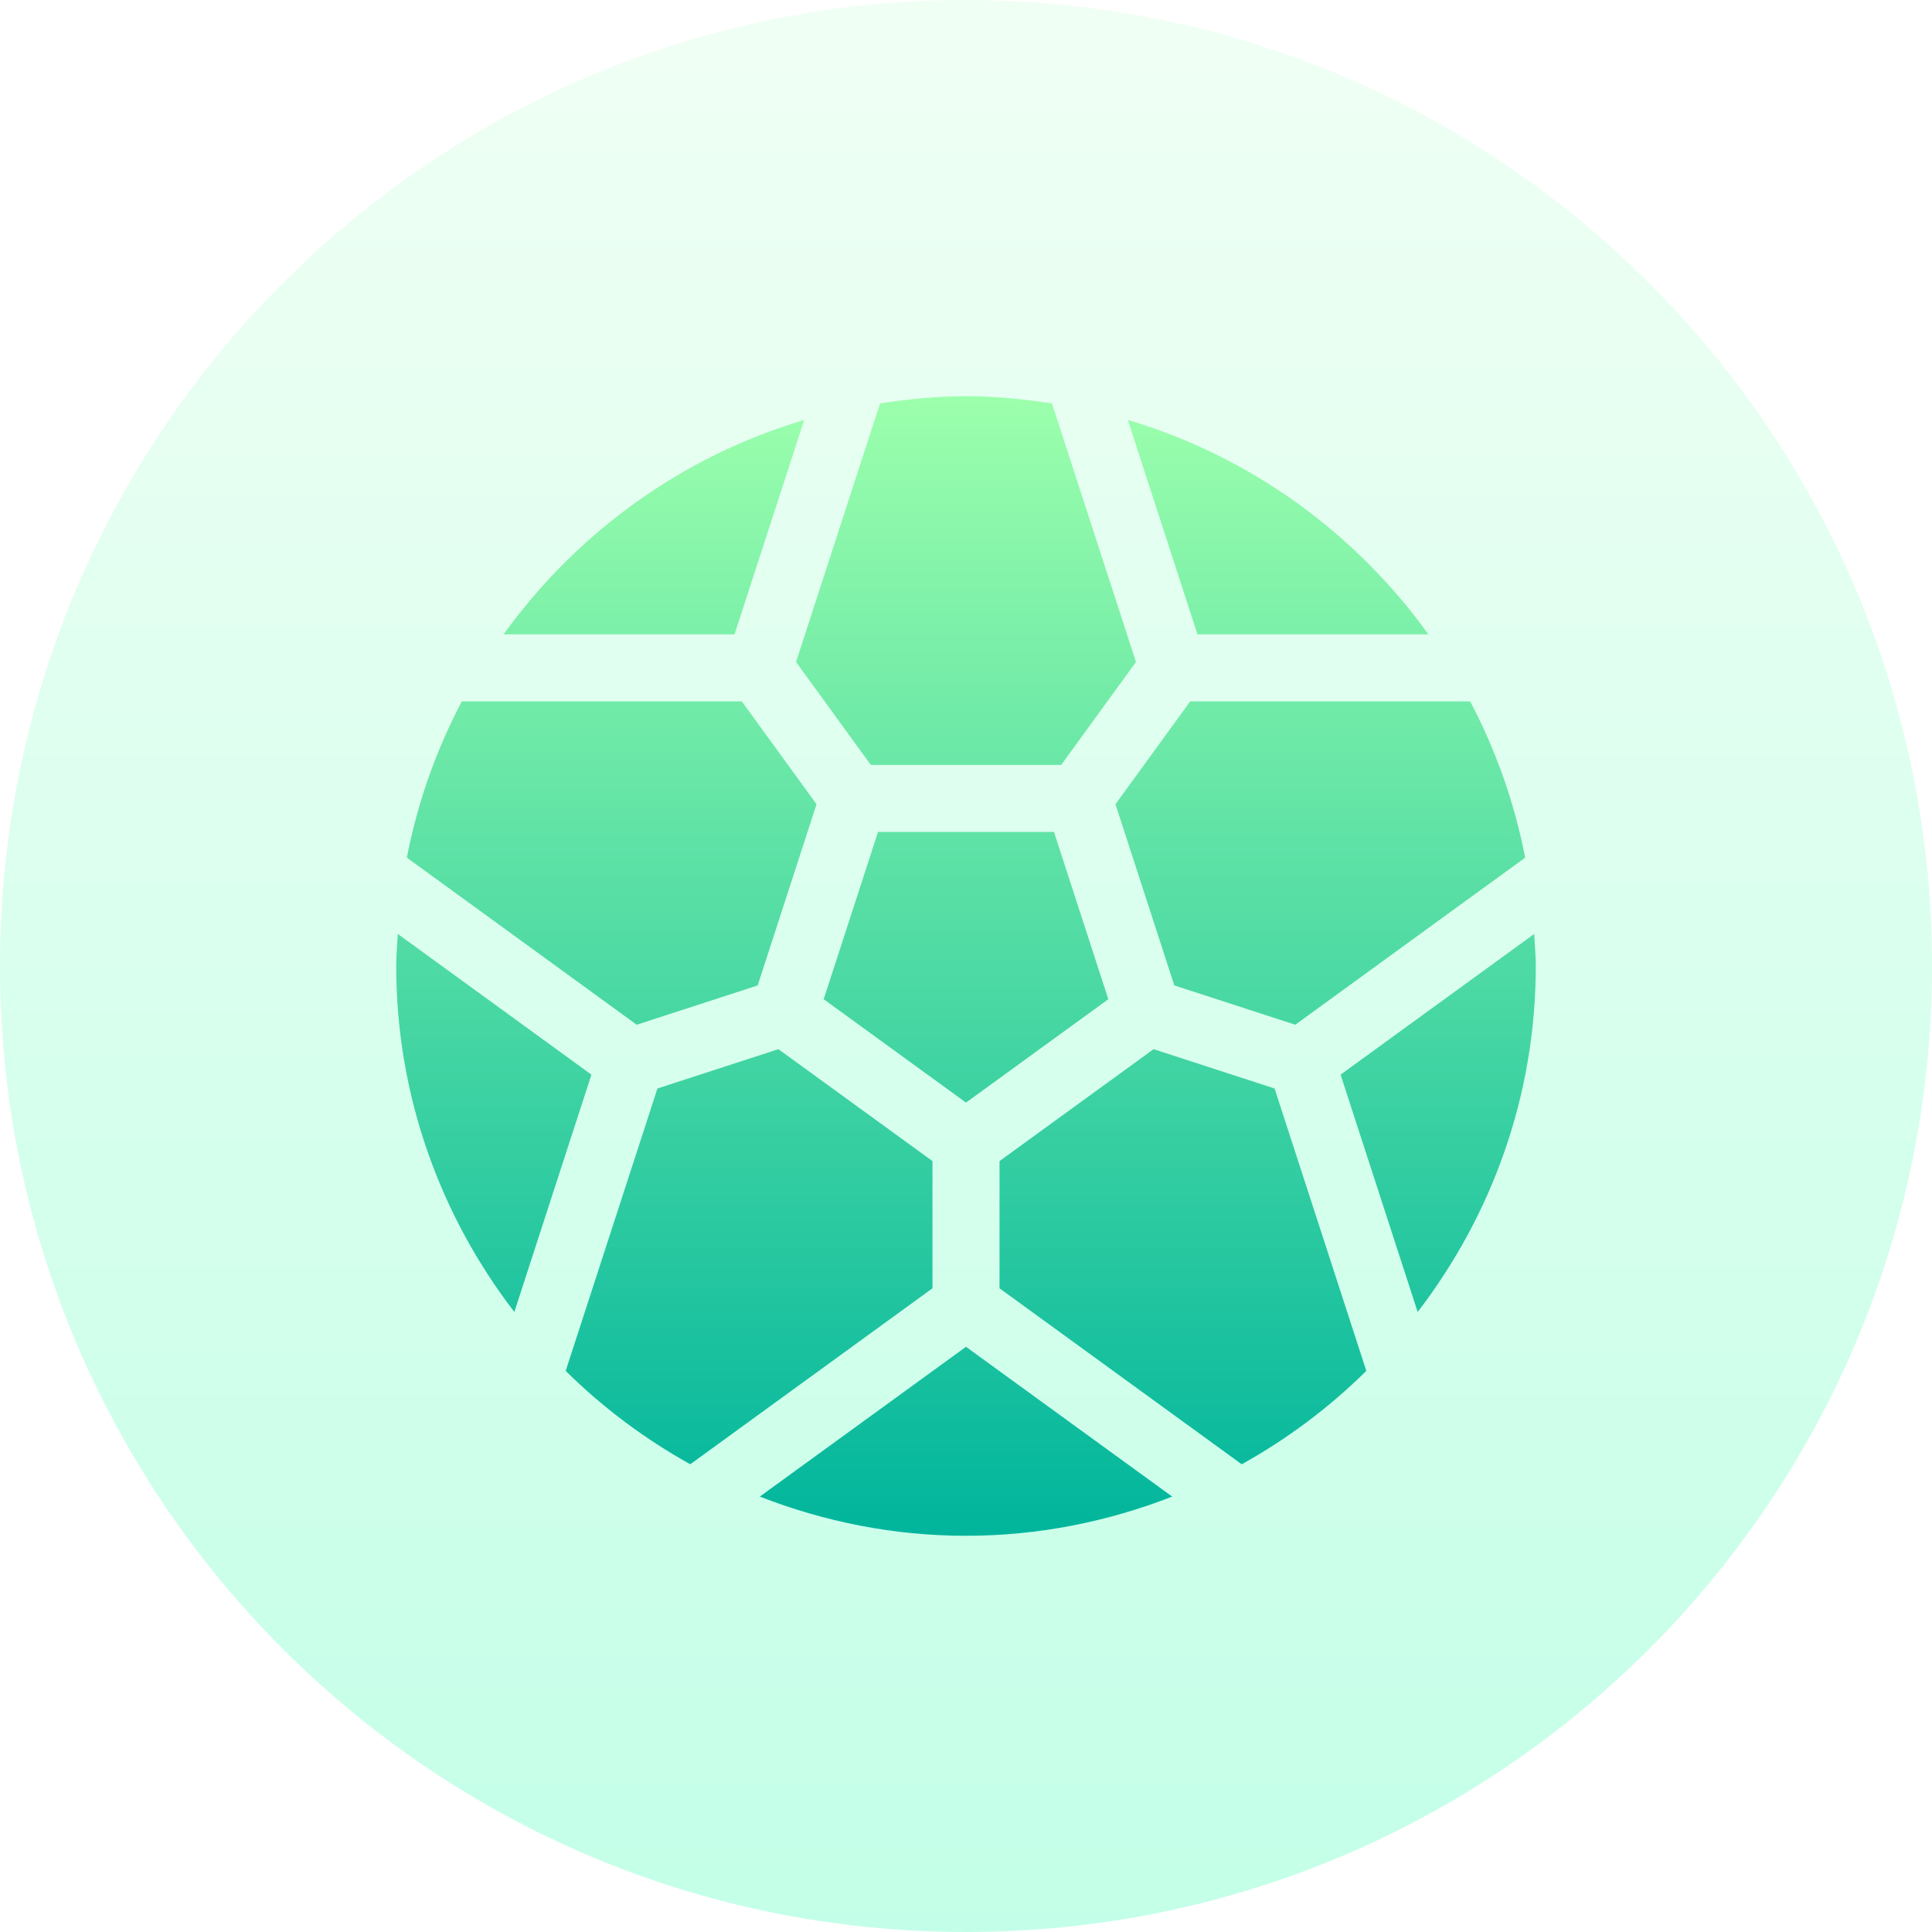
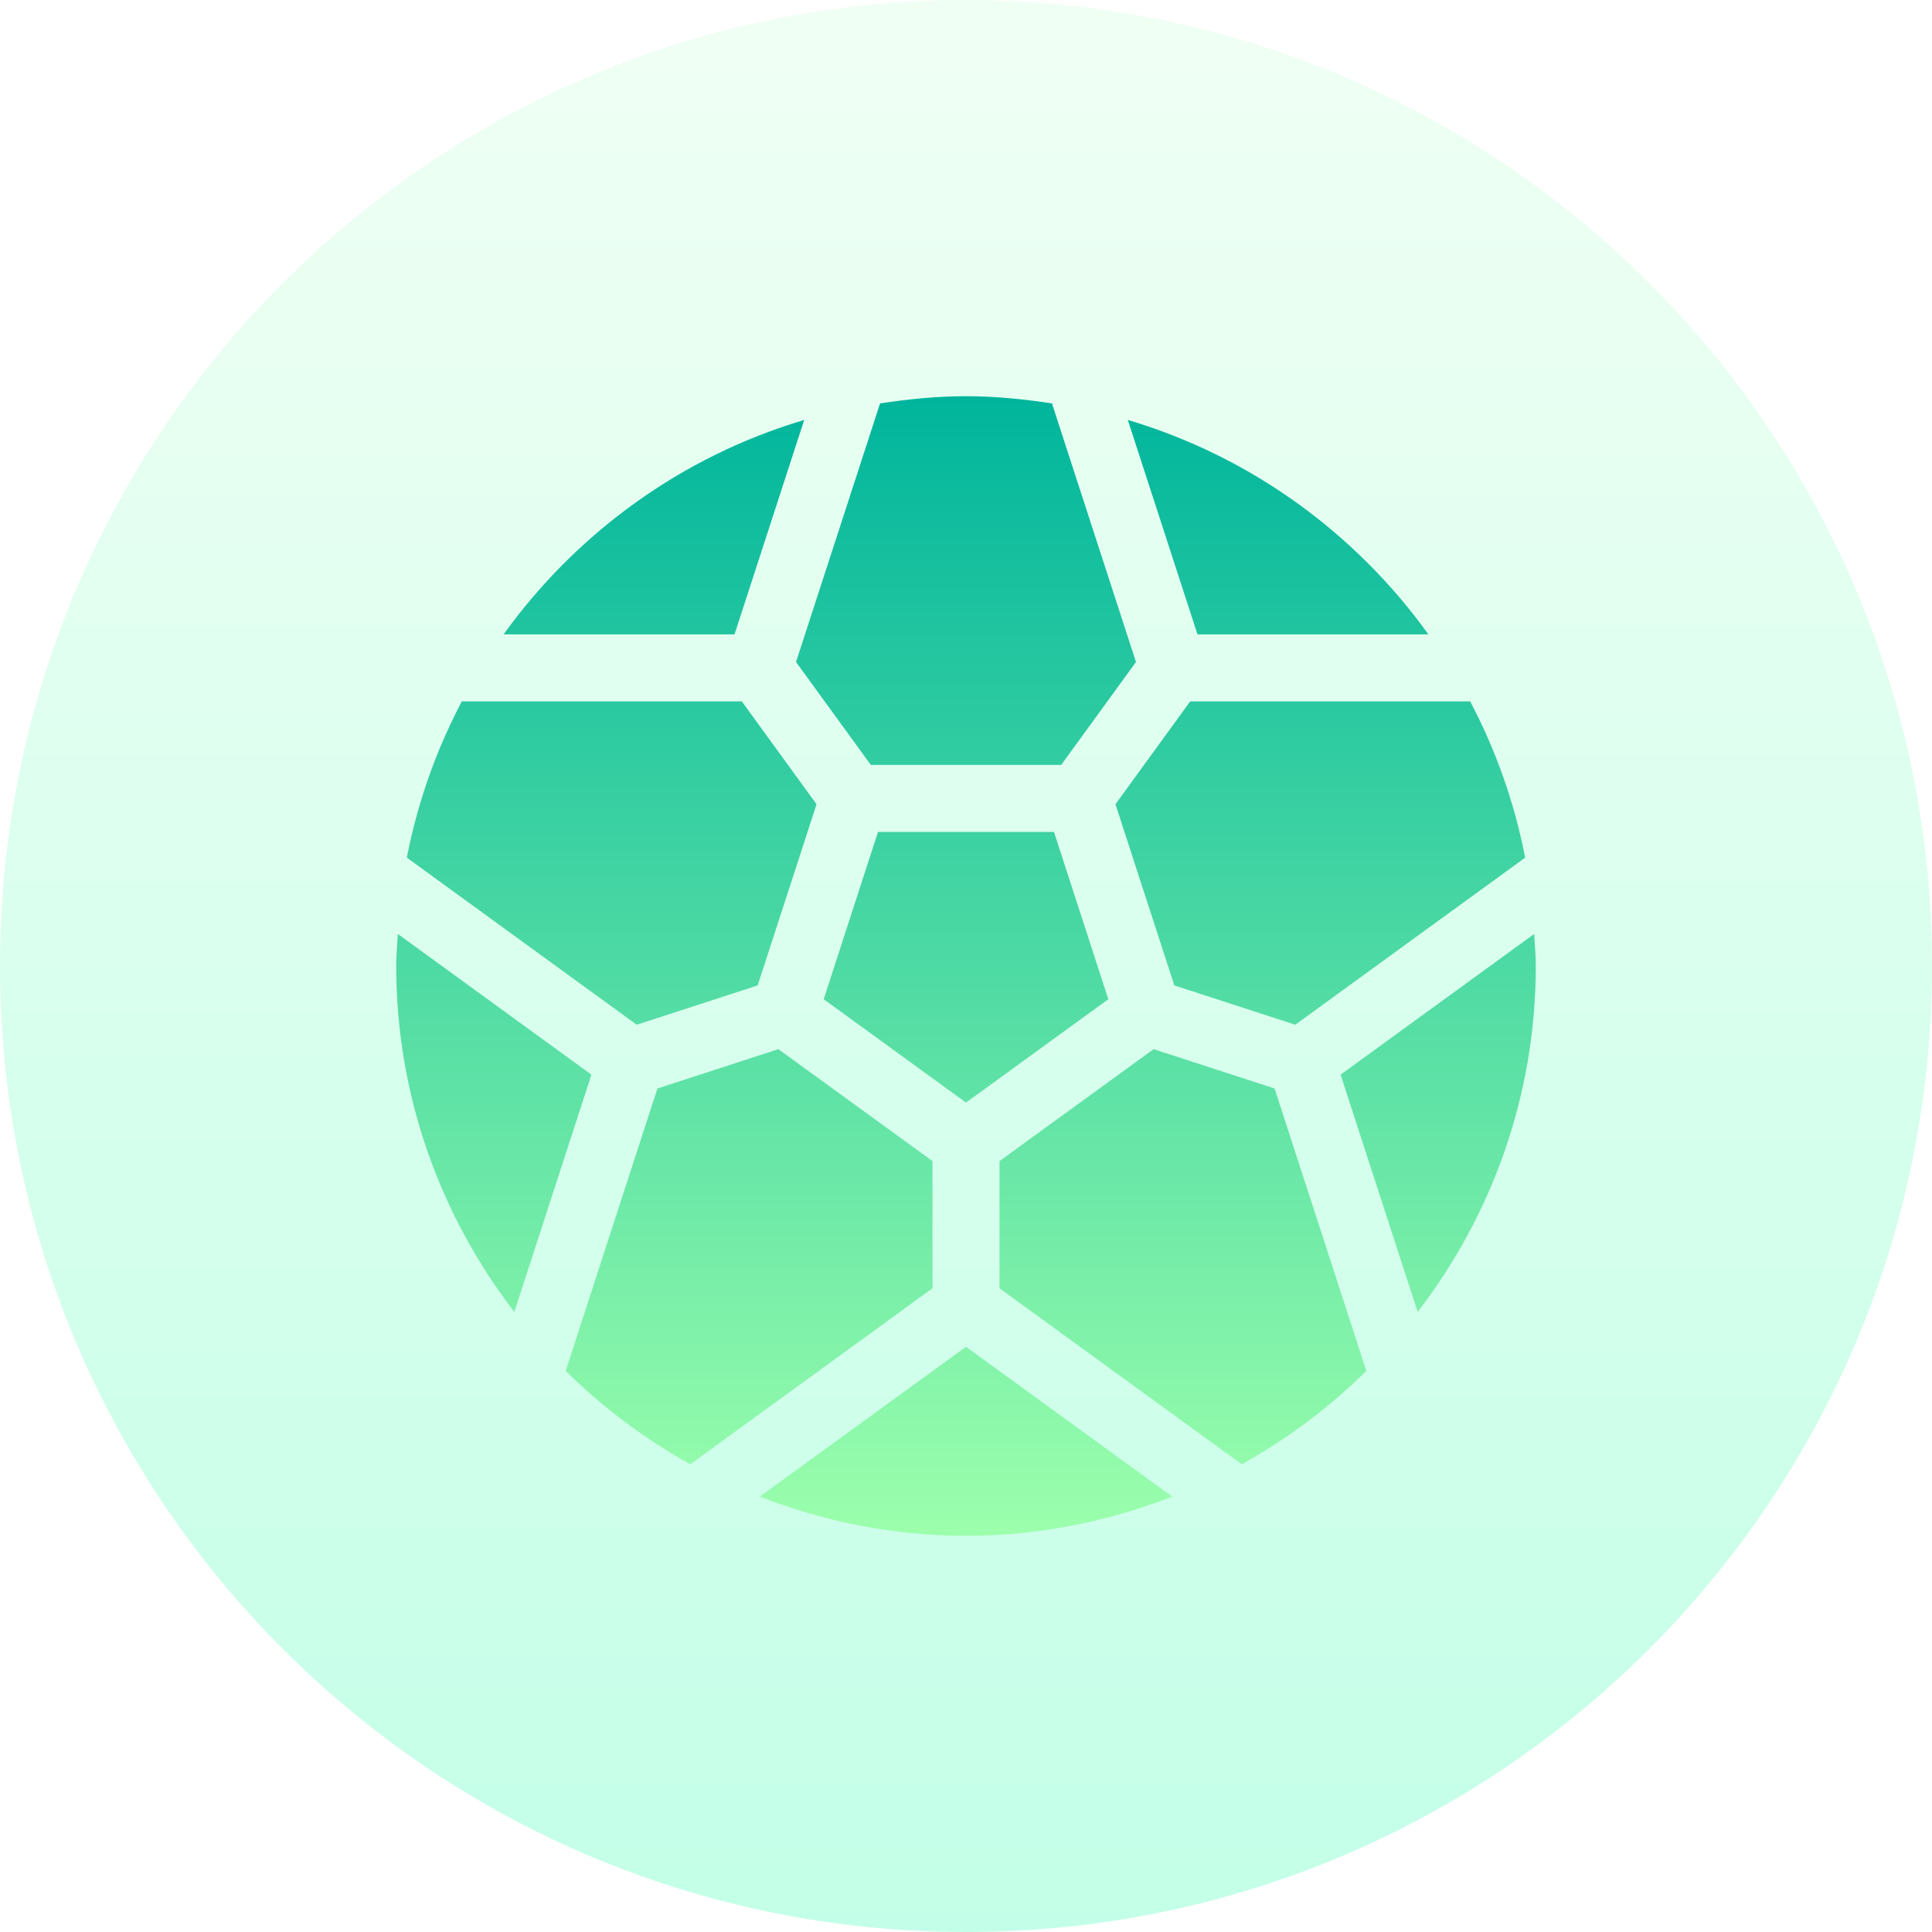
<svg xmlns="http://www.w3.org/2000/svg" id="Capa_1" enable-background="new 0 0 512 512" height="512" viewBox="0 0 512 512" width="512">
  <linearGradient id="SVGID_1_" gradientUnits="userSpaceOnUse" x1="256" x2="256" y1="512" y2="0">
    <stop offset="0" stop-color="#c3ffe8" />
    <stop offset=".997" stop-color="#f0fff4" />
  </linearGradient>
-   <linearGradient id="SVGID_2_" gradientUnits="userSpaceOnUse" x1="256" x2="256" y1="105" y2="407">
+   <linearGradient id="SVGID_2_" gradientUnits="userSpaceOnUse" x1="256" x2="256" y1="407" y2="105">
    <stop offset="0" stop-color="#9cffac" />
    <stop offset="1" stop-color="#00b59c" />
  </linearGradient>
  <g>
    <g>
      <circle cx="256" cy="256" fill="url(#SVGID_1_)" r="256" />
    </g>
    <g>
      <g>
        <path d="m200.792 261.147 15.598-48.018-19.803-27.251h-74.201c-6.764 12.834-11.731 26.737-14.569 41.407l60.922 44.28zm46.326 46.555-40.833-29.661-32.061 10.42-24.312 74.838c9.789 9.678 20.896 18.01 33.015 24.744l64.19-46.632v-33.709zm58.597-29.661-40.833 29.661v33.709l64.185 46.636c12.122-6.735 23.233-15.069 33.023-24.75l-24.313-74.836zm-10.106-64.912 15.598 48.018 32.053 10.418 60.923-44.274c-2.839-14.673-7.806-28.577-14.57-41.413h-74.201zm82.932-45.016c-19.333-26.877-47.189-47.179-79.659-56.821l18.462 56.821zm28.03 79.399-51.303 37.286 20.43 62.889c19.544-25.454 31.302-57.187 31.302-91.687 0-2.865-.271-5.662-.429-8.488zm-301.141-.004c-.158 2.828-.43 5.625-.43 8.492 0 34.5 11.758 66.234 31.304 91.689l20.429-62.891zm127.254-27.037-14.399 44.333 37.715 27.393 37.715-27.393-14.399-44.333zm-31.327 176.138c16.971 6.621 35.358 10.391 54.643 10.391 19.283 0 37.668-3.77 54.638-10.389l-54.638-39.696zm11.763-285.317c-32.472 9.643-60.328 29.944-79.661 56.821h61.197zm17.65 91.414h50.46l19.815-27.267-22.266-68.531c-7.45-1.136-15.017-1.908-22.779-1.908-7.761 0-15.327.772-22.776 1.907l-22.269 68.531z" fill="url(#SVGID_2_)" />
      </g>
    </g>
  </g>
</svg>
